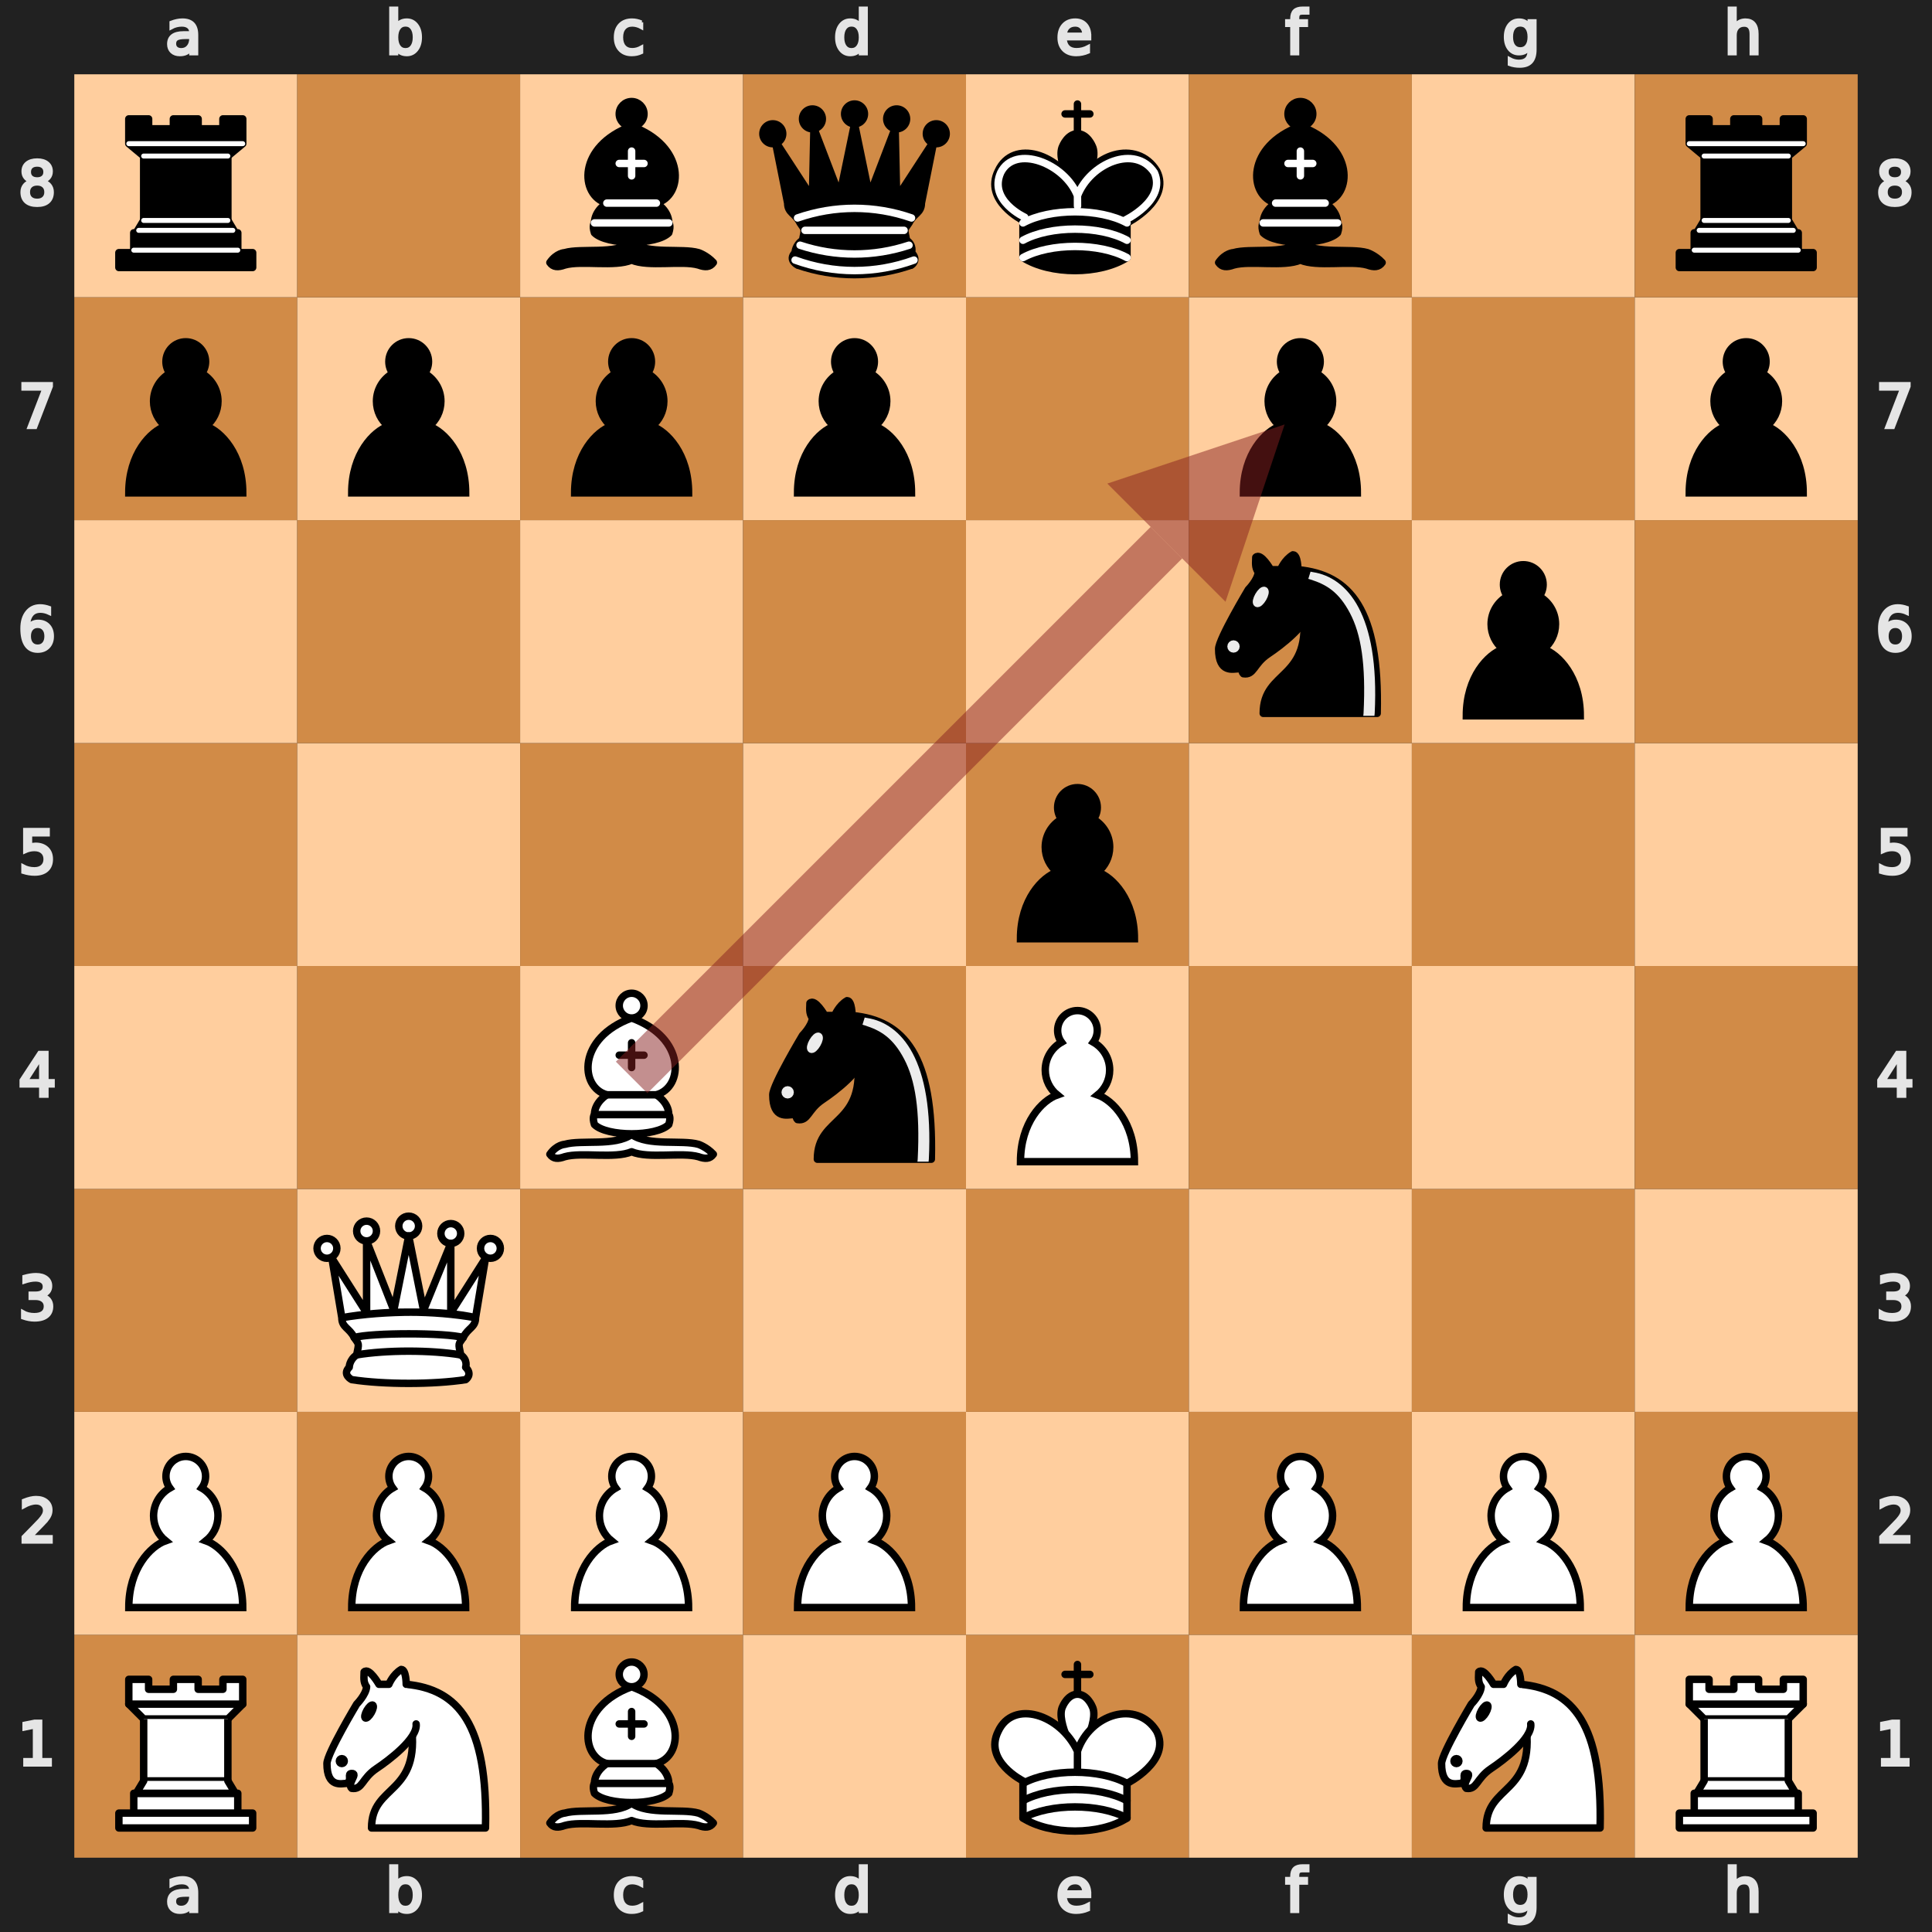
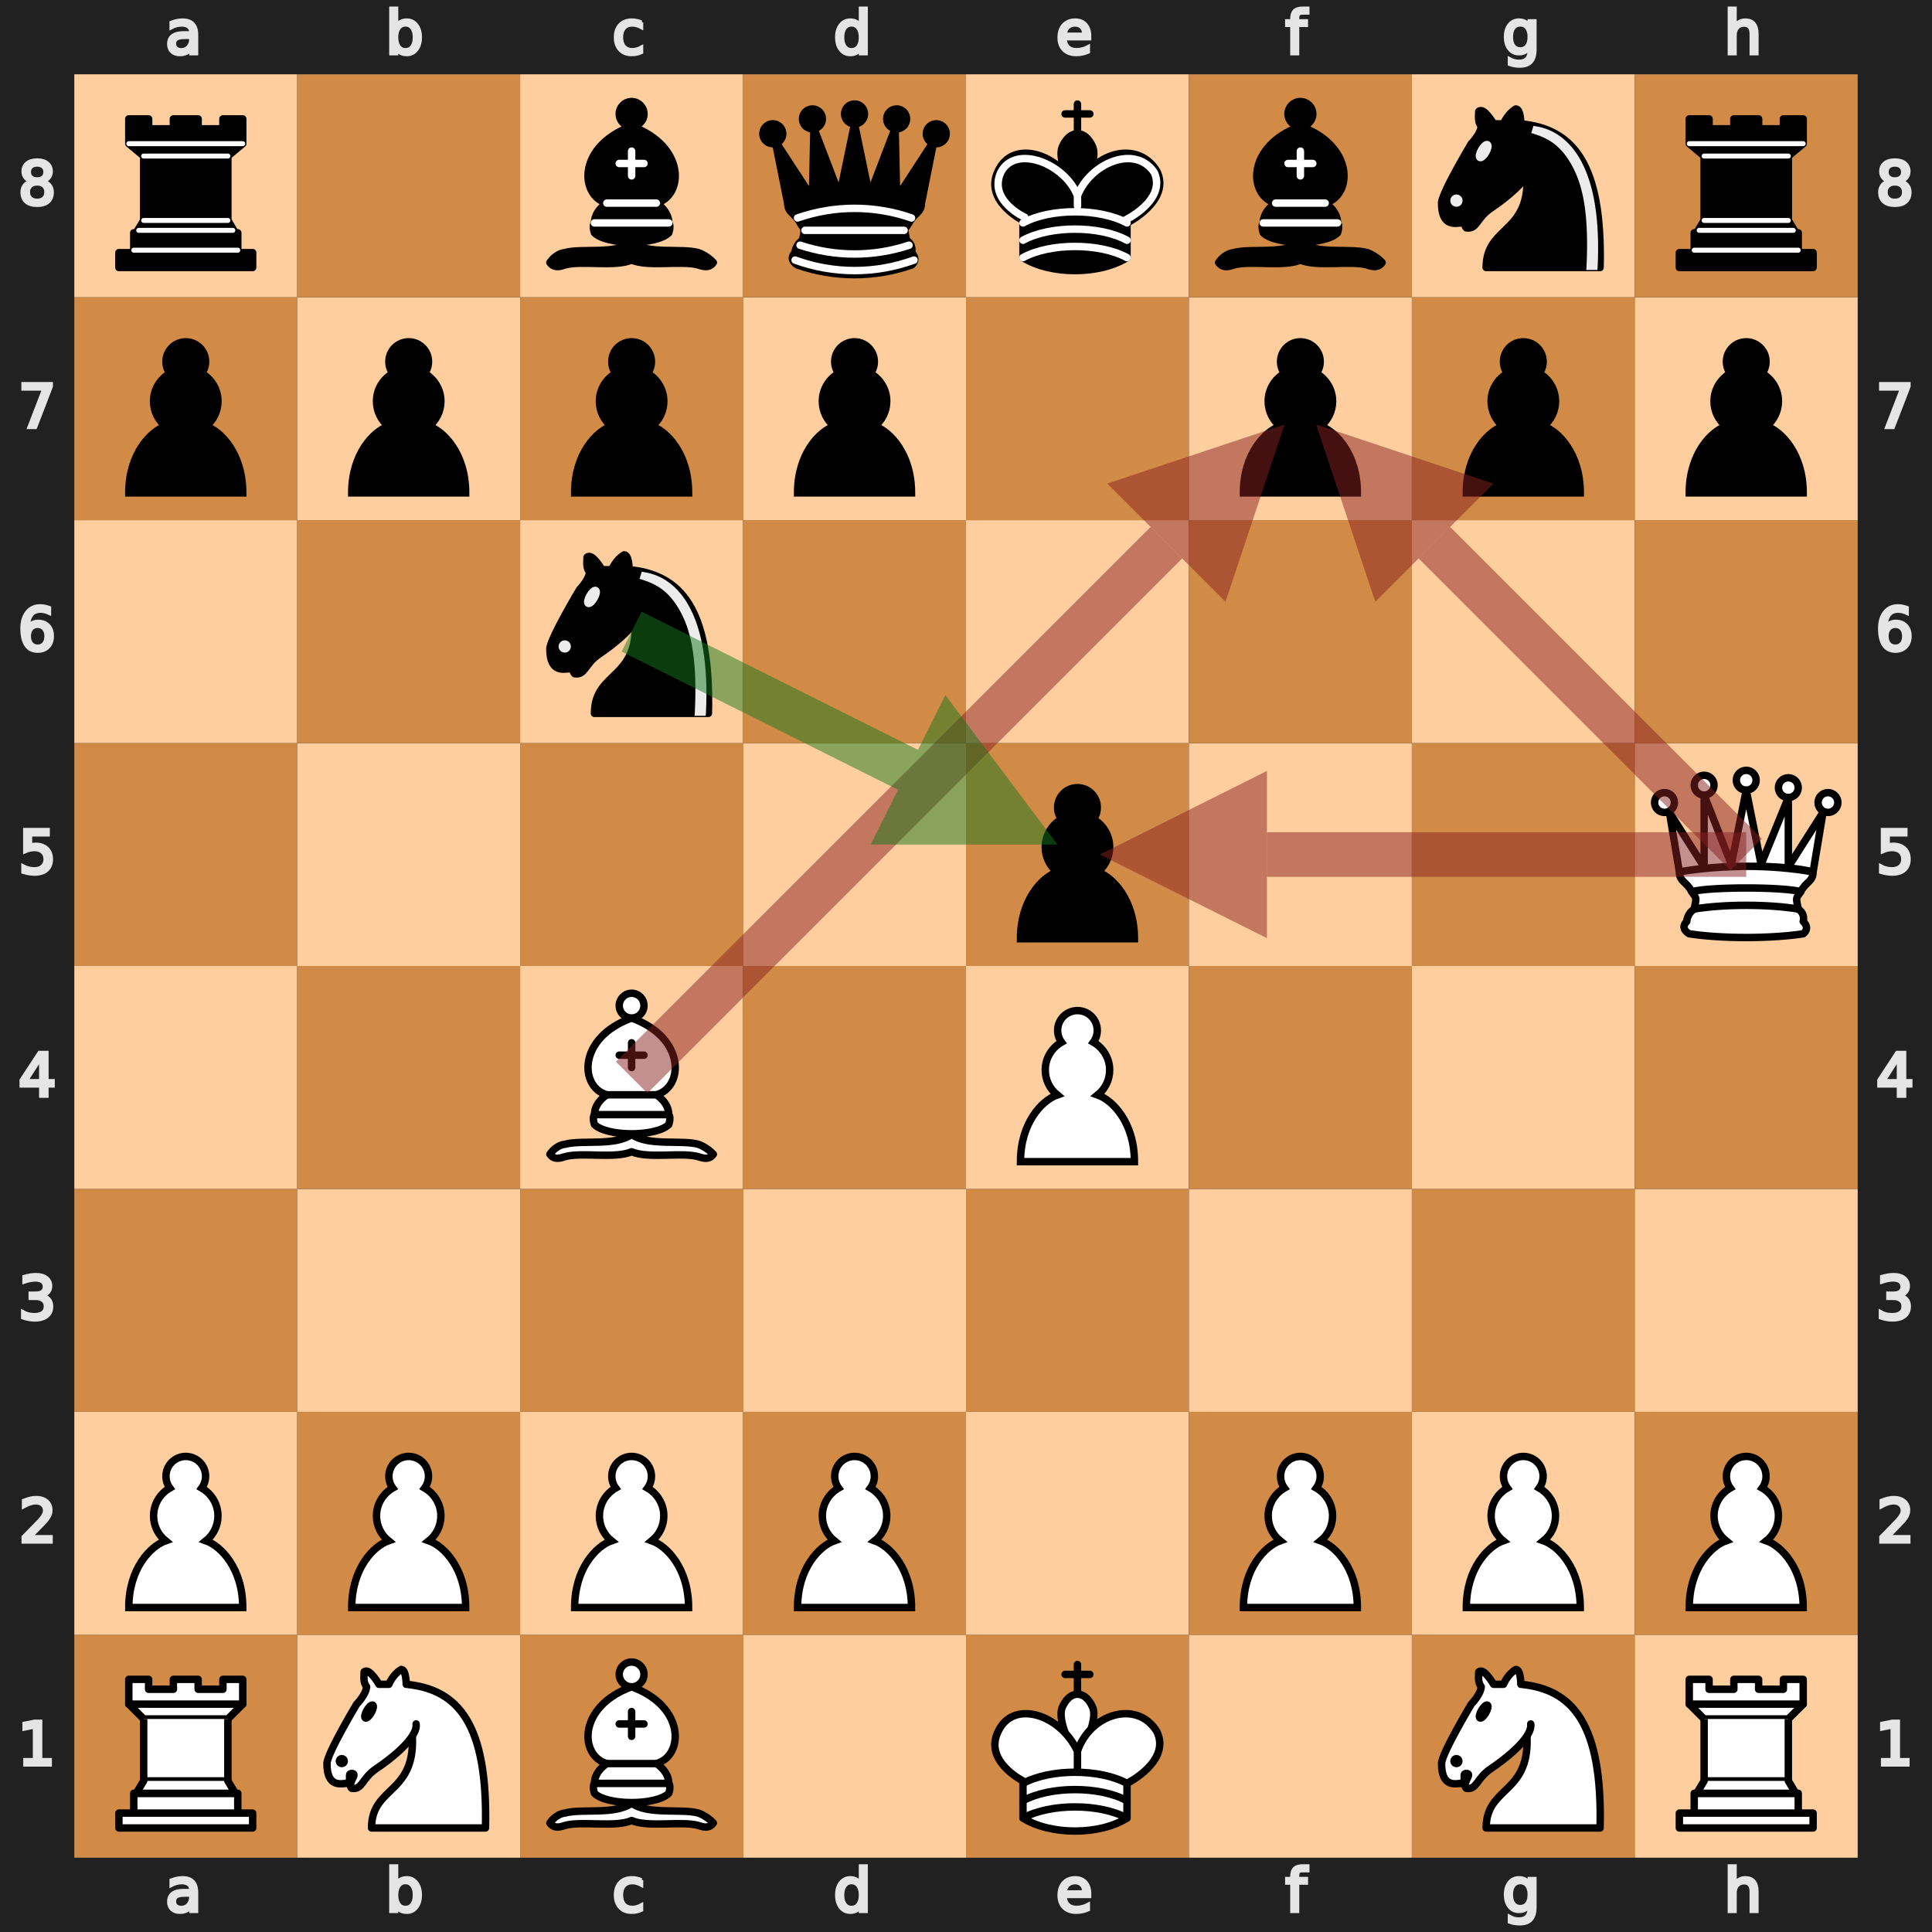
<svg xmlns="http://www.w3.org/2000/svg" xmlns:xlink="http://www.w3.org/1999/xlink" version="1.2" baseProfile="tiny" viewBox="0 0 390 390">
  <defs>
    <g id="white-pawn" class="white pawn">
      <path d="M22.5 9c-2.21 0-4 1.79-4 4 0 .89.29 1.71.78 2.38C17.33 16.5 16 18.59 16 21c0 2.03.94 3.84 2.41 5.03-3 1.06-7.41 5.55-7.41 13.47h23c0-7.92-4.41-12.41-7.41-13.47 1.47-1.19 2.41-3 2.41-5.03 0-2.41-1.33-4.5-3.28-5.62.49-.67.78-1.49.78-2.38 0-2.21-1.79-4-4-4z" fill="#fff" stroke="#000" stroke-width="1.5" stroke-linecap="round" />
    </g>
    <g id="white-knight" class="white knight" fill="none" fill-rule="evenodd" stroke="#000" stroke-width="1.5" stroke-linecap="round" stroke-linejoin="round">
      <path d="M 22,10 C 32.5,11 38.5,18 38,39 L 15,39 C 15,30 25,32.5 23,18" style="fill:#ffffff; stroke:#000000;" />
      <path d="M 24,18 C 24.38,20.91 18.45,25.37 16,27 C 13,29 13.18,31.34 11,31 C 9.958,30.06 12.41,27.96 11,28 C 10,28 11.19,29.23 10,30 C 9,30 5.997,31 6,26 C 6,24 12,14 12,14 C 12,14 13.89,12.1 14,10.5 C 13.27,9.506 13.5,8.5 13.5,7.5 C 14.5,6.5 16.5,10 16.5,10 L 18.5,10 C 18.5,10 19.28,8.008 21,7 C 22,7 22,10 22,10" style="fill:#ffffff; stroke:#000000;" />
      <path d="M 9.5 25.5 A 0.5 0.5 0 1 1 8.5,25.5 A 0.5 0.5 0 1 1 9.5 25.5 z" style="fill:#000000; stroke:#000000;" />
      <path d="M 15 15.5 A 0.5 1.5 0 1 1 14,15.5 A 0.5 1.5 0 1 1 15 15.5 z" transform="matrix(0.866,0.5,-0.5,0.866,9.693,-5.173)" style="fill:#000000; stroke:#000000;" />
    </g>
    <g id="white-bishop" class="white bishop" fill="none" fill-rule="evenodd" stroke="#000" stroke-width="1.5" stroke-linecap="round" stroke-linejoin="round">
      <g fill="#fff" stroke-linecap="butt">
        <path d="M9 36c3.39-.97 10.11.43 13.5-2 3.39 2.43 10.11 1.03 13.5 2 0 0 1.65.54 3 2-.68.97-1.65.99-3 .5-3.39-.97-10.11.46-13.5-1-3.39 1.46-10.11.03-13.5 1-1.354.49-2.323.47-3-.5 1.354-1.94 3-2 3-2zM15 32c2.5 2.5 12.5 2.5 15 0 .5-1.5 0-2 0-2 0-2.5-2.5-4-2.5-4 5.5-1.5 6-11.5-5-15.5-11 4-10.5 14-5 15.5 0 0-2.5 1.5-2.5 4 0 0-.5.5 0 2zM25 8a2.5 2.5 0 1 1-5 0 2.5 2.5 0 1 1 5 0z" />
      </g>
      <path d="M17.5 26h10M15 30h15m-7.5-14.5v5M20 18h5" stroke-linejoin="miter" />
    </g>
    <g id="white-rook" class="white rook" fill="#fff" fill-rule="evenodd" stroke="#000" stroke-width="1.5" stroke-linecap="round" stroke-linejoin="round">
      <path d="M9 39h27v-3H9v3zM12 36v-4h21v4H12zM11 14V9h4v2h5V9h5v2h5V9h4v5" stroke-linecap="butt" />
      <path d="M34 14l-3 3H14l-3-3" />
      <path d="M31 17v12.5H14V17" stroke-linecap="butt" stroke-linejoin="miter" />
      <path d="M31 29.5l1.5 2.5h-20l1.5-2.5" />
      <path d="M11 14h23" fill="none" stroke-linejoin="miter" />
    </g>
    <g id="white-queen" class="white queen" fill="#fff" fill-rule="evenodd" stroke="#000" stroke-width="1.5" stroke-linecap="round" stroke-linejoin="round">
      <path d="M8 12a2 2 0 1 1-4 0 2 2 0 1 1 4 0zM24.5 7.5a2 2 0 1 1-4 0 2 2 0 1 1 4 0zM41 12a2 2 0 1 1-4 0 2 2 0 1 1 4 0zM16 8.5a2 2 0 1 1-4 0 2 2 0 1 1 4 0zM33 9a2 2 0 1 1-4 0 2 2 0 1 1 4 0z" />
      <path d="M9 26c8.5-1.5 21-1.5 27 0l2-12-7 11V11l-5.5 13.5-3-15-3 15-5.5-14V25L7 14l2 12zM9 26c0 2 1.5 2 2.5 4 1 1.5 1 1 .5 3.5-1.5 1-1.5 2.5-1.5 2.5-1.5 1.5.5 2.5.5 2.5 6.5 1 16.5 1 23 0 0 0 1.5-1 0-2.5 0 0 .5-1.5-1-2.5-.5-2.5-.5-2 .5-3.5 1-2 2.5-2 2.5-4-8.5-1.5-18.5-1.5-27 0z" stroke-linecap="butt" />
      <path d="M11.5 30c3.5-1 18.5-1 22 0M12 33.5c6-1 15-1 21 0" fill="none" />
    </g>
    <g id="white-king" class="white king" fill="none" fill-rule="evenodd" stroke="#000" stroke-width="1.5" stroke-linecap="round" stroke-linejoin="round">
      <path d="M22.5 11.63V6M20 8h5" stroke-linejoin="miter" />
      <path d="M22.5 25s4.5-7.5 3-10.5c0 0-1-2.5-3-2.5s-3 2.5-3 2.5c-1.5 3 3 10.5 3 10.5" fill="#fff" stroke-linecap="butt" stroke-linejoin="miter" />
      <path d="M11.5 37c5.5 3.5 15.5 3.5 21 0v-7s9-4.5 6-10.5c-4-6.5-13.5-3.5-16 4V27v-3.5c-3.5-7.5-13-10.5-16-4-3 6 5 10 5 10V37z" fill="#fff" />
      <path d="M11.5 30c5.5-3 15.5-3 21 0m-21 3.5c5.5-3 15.5-3 21 0m-21 3.5c5.5-3 15.5-3 21 0" />
    </g>
    <g id="black-pawn" class="black pawn">
      <path d="M22.5 9c-2.21 0-4 1.79-4 4 0 .89.29 1.71.78 2.38C17.33 16.5 16 18.59 16 21c0 2.03.94 3.84 2.41 5.03-3 1.06-7.41 5.55-7.41 13.47h23c0-7.92-4.41-12.41-7.41-13.47 1.47-1.19 2.41-3 2.41-5.03 0-2.41-1.33-4.5-3.28-5.62.49-.67.78-1.49.78-2.38 0-2.21-1.79-4-4-4z" stroke="#000" stroke-width="1.5" stroke-linecap="round" />
    </g>
    <g id="black-knight" class="black knight" fill="none" fill-rule="evenodd" stroke="#000" stroke-width="1.5" stroke-linecap="round" stroke-linejoin="round">
      <path d="M 22,10 C 32.5,11 38.5,18 38,39 L 15,39 C 15,30 25,32.5 23,18" style="fill:#000000; stroke:#000000;" />
      <path d="M 24,18 C 24.38,20.91 18.45,25.37 16,27 C 13,29 13.18,31.34 11,31 C 9.958,30.06 12.41,27.96 11,28 C 10,28 11.19,29.23 10,30 C 9,30 5.997,31 6,26 C 6,24 12,14 12,14 C 12,14 13.89,12.1 14,10.5 C 13.27,9.506 13.5,8.5 13.5,7.5 C 14.5,6.5 16.5,10 16.5,10 L 18.5,10 C 18.5,10 19.28,8.008 21,7 C 22,7 22,10 22,10" style="fill:#000000; stroke:#000000;" />
      <path d="M 9.5 25.5 A 0.5 0.5 0 1 1 8.5,25.5 A 0.5 0.5 0 1 1 9.5 25.5 z" style="fill:#ececec; stroke:#ececec;" />
      <path d="M 15 15.5 A 0.5 1.5 0 1 1 14,15.5 A 0.5 1.5 0 1 1 15 15.5 z" transform="matrix(0.866,0.5,-0.5,0.866,9.693,-5.173)" style="fill:#ececec; stroke:#ececec;" />
      <path d="M 24.55,10.4 L 24.1,11.85 L 24.6,12 C 27.75,13 30.25,14.49 32.5,18.75 C 34.75,23.01 35.75,29.06 35.25,39 L 35.2,39.5 L 37.45,39.5 L 37.5,39 C 38,28.94 36.62,22.15 34.25,17.66 C 31.88,13.17 28.46,11.02 25.06,10.5 L 24.55,10.4 z " style="fill:#ececec; stroke:none;" />
    </g>
    <g id="black-bishop" class="black bishop" fill="none" fill-rule="evenodd" stroke="#000" stroke-width="1.5" stroke-linecap="round" stroke-linejoin="round">
      <path d="M9 36c3.39-.97 10.11.43 13.5-2 3.39 2.43 10.11 1.03 13.5 2 0 0 1.65.54 3 2-.68.97-1.65.99-3 .5-3.39-.97-10.11.46-13.5-1-3.39 1.46-10.11.03-13.5 1-1.354.49-2.323.47-3-.5 1.354-1.94 3-2 3-2zm6-4c2.5 2.5 12.5 2.5 15 0 .5-1.5 0-2 0-2 0-2.5-2.5-4-2.5-4 5.5-1.5 6-11.5-5-15.5-11 4-10.5 14-5 15.5 0 0-2.5 1.5-2.5 4 0 0-.5.5 0 2zM25 8a2.5 2.5 0 1 1-5 0 2.5 2.5 0 1 1 5 0z" fill="#000" stroke-linecap="butt" />
      <path d="M17.5 26h10M15 30h15m-7.5-14.5v5M20 18h5" stroke="#fff" stroke-linejoin="miter" />
    </g>
    <g id="black-rook" class="black rook" fill="#000" fill-rule="evenodd" stroke="#000" stroke-width="1.5" stroke-linecap="round" stroke-linejoin="round">
      <path d="M9 39h27v-3H9v3zM12.5 32l1.5-2.5h17l1.5 2.5h-20zM12 36v-4h21v4H12z" stroke-linecap="butt" />
      <path d="M14 29.5v-13h17v13H14z" stroke-linecap="butt" stroke-linejoin="miter" />
      <path d="M14 16.5L11 14h23l-3 2.5H14zM11 14V9h4v2h5V9h5v2h5V9h4v5H11z" stroke-linecap="butt" />
      <path d="M12 35.5h21M13 31.5h19M14 29.5h17M14 16.5h17M11 14h23" fill="none" stroke="#fff" stroke-width="1" stroke-linejoin="miter" />
    </g>
    <g id="black-queen" class="black queen" fill="#000" fill-rule="evenodd" stroke="#000" stroke-width="1.5" stroke-linecap="round" stroke-linejoin="round">
      <g fill="#000" stroke="none">
        <circle cx="6" cy="12" r="2.75" />
        <circle cx="14" cy="9" r="2.75" />
        <circle cx="22.5" cy="8" r="2.75" />
        <circle cx="31" cy="9" r="2.75" />
        <circle cx="39" cy="12" r="2.75" />
      </g>
      <path d="M9 26c8.5-1.5 21-1.5 27 0l2.5-12.5L31 25l-.3-14.1-5.2 13.6-3-14.5-3 14.5-5.2-13.6L14 25 6.5 13.5 9 26zM9 26c0 2 1.5 2 2.5 4 1 1.5 1 1 .5 3.5-1.5 1-1.5 2.5-1.5 2.5-1.5 1.5.5 2.5.5 2.5 6.5 1 16.5 1 23 0 0 0 1.5-1 0-2.5 0 0 .5-1.5-1-2.5-.5-2.5-.5-2 .5-3.5 1-2 2.5-2 2.5-4-8.5-1.5-18.5-1.5-27 0z" stroke-linecap="butt" />
      <path d="M11 38.5a35 35 1 0 0 23 0" fill="none" stroke-linecap="butt" />
      <path d="M11 29a35 35 1 0 1 23 0M12.5 31.5h20M11.5 34.5a35 35 1 0 0 22 0M10.5 37.5a35 35 1 0 0 24 0" fill="none" stroke="#fff" />
    </g>
    <g id="black-king" class="black king" fill="none" fill-rule="evenodd" stroke="#000" stroke-width="1.5" stroke-linecap="round" stroke-linejoin="round">
      <path d="M22.5 11.63V6" stroke-linejoin="miter" />
      <path d="M22.5 25s4.5-7.5 3-10.5c0 0-1-2.5-3-2.5s-3 2.5-3 2.5c-1.5 3 3 10.5 3 10.5" fill="#000" stroke-linecap="butt" stroke-linejoin="miter" />
      <path d="M11.5 37c5.5 3.5 15.5 3.5 21 0v-7s9-4.5 6-10.5c-4-6.5-13.5-3.5-16 4V27v-3.5c-3.5-7.5-13-10.5-16-4-3 6 5 10 5 10V37z" fill="#000" />
      <path d="M20 8h5" stroke-linejoin="miter" />
      <path d="M32 29.5s8.5-4 6.03-9.65C34.15 14 25 18 22.5 24.5l.01 2.1-.01-2.1C20 18 9.906 14 6.997 19.85c-2.497 5.65 4.853 9 4.853 9M11.5 30c5.5-3 15.5-3 21 0m-21 3.5c5.5-3 15.5-3 21 0m-21 3.5c5.5-3 15.5-3 21 0" stroke="#fff" />
    </g>
  </defs>
  <rect x="0" y="0" width="390" height="390" fill="#212121" />
  <g transform="translate(20, 0) scale(0.75, 0.75)" fill="#e5e5e5" stroke="#e5e5e5">
    <path d="M23.328 10.016q-1.742 0-2.414.398-.672.398-.672 1.36 0 .765.5 1.218.508.445 1.375.445 1.196 0 1.914-.843.727-.852.727-2.258v-.32zm2.867-.594v4.992h-1.437v-1.328q-.492.797-1.227 1.18-.734.375-1.797.375-1.343 0-2.14-.75-.79-.758-.79-2.024 0-1.476.985-2.226.992-.75 2.953-.75h2.016V8.75q0-.992-.656-1.531-.649-.547-1.829-.547-.75 0-1.46.18-.711.18-1.368.539V6.062q.79-.304 1.532-.453.742-.156 1.445-.156 1.898 0 2.836.984.937.985.937 2.985z" />
  </g>
  <g transform="translate(20, 375) scale(0.75, 0.75)" fill="#e5e5e5" stroke="#e5e5e5">
    <path d="M23.328 10.016q-1.742 0-2.414.398-.672.398-.672 1.36 0 .765.5 1.218.508.445 1.375.445 1.196 0 1.914-.843.727-.852.727-2.258v-.32zm2.867-.594v4.992h-1.437v-1.328q-.492.797-1.227 1.18-.734.375-1.797.375-1.343 0-2.14-.75-.79-.758-.79-2.024 0-1.476.985-2.226.992-.75 2.953-.75h2.016V8.75q0-.992-.656-1.531-.649-.547-1.829-.547-.75 0-1.46.18-.711.18-1.368.539V6.062q.79-.304 1.532-.453.742-.156 1.445-.156 1.898 0 2.836.984.937.985.937 2.985z" />
  </g>
  <g transform="translate(65, 0) scale(0.75, 0.75)" fill="#e5e5e5" stroke="#e5e5e5">
    <path d="M24.922 10.047q0-1.586-.656-2.485-.649-.906-1.79-.906-1.14 0-1.796.906-.649.899-.649 2.485 0 1.586.649 2.492.656.898 1.797.898 1.14 0 1.789-.898.656-.906.656-2.492zm-4.89-3.055q.452-.781 1.14-1.156.695-.383 1.656-.383 1.594 0 2.586 1.266 1 1.265 1 3.328 0 2.062-1 3.328-.992 1.266-2.586 1.266-.96 0-1.656-.375-.688-.383-1.14-1.164v1.312h-1.446V2.258h1.445z" />
  </g>
  <g transform="translate(65, 375) scale(0.75, 0.75)" fill="#e5e5e5" stroke="#e5e5e5">
    <path d="M24.922 10.047q0-1.586-.656-2.485-.649-.906-1.79-.906-1.14 0-1.796.906-.649.899-.649 2.485 0 1.586.649 2.492.656.898 1.797.898 1.14 0 1.789-.898.656-.906.656-2.492zm-4.89-3.055q.452-.781 1.14-1.156.695-.383 1.656-.383 1.594 0 2.586 1.266 1 1.265 1 3.328 0 2.062-1 3.328-.992 1.266-2.586 1.266-.96 0-1.656-.375-.688-.383-1.14-1.164v1.312h-1.446V2.258h1.445z" />
  </g>
  <g transform="translate(110, 0) scale(0.75, 0.75)" fill="#e5e5e5" stroke="#e5e5e5">
    <path d="M25.96 6v1.344q-.608-.336-1.226-.5-.609-.172-1.234-.172-1.398 0-2.172.89-.773.883-.773 2.485 0 1.601.773 2.492.774.883 2.172.883.625 0 1.234-.164.618-.172 1.227-.508v1.328q-.602.281-1.25.422-.64.14-1.367.14-1.977 0-3.14-1.242-1.165-1.242-1.165-3.351 0-2.14 1.172-3.367 1.18-1.227 3.227-1.227.664 0 1.296.14.633.134 1.227.407z" />
  </g>
  <g transform="translate(110, 375) scale(0.75, 0.75)" fill="#e5e5e5" stroke="#e5e5e5">
    <path d="M25.96 6v1.344q-.608-.336-1.226-.5-.609-.172-1.234-.172-1.398 0-2.172.89-.773.883-.773 2.485 0 1.601.773 2.492.774.883 2.172.883.625 0 1.234-.164.618-.172 1.227-.508v1.328q-.602.281-1.25.422-.64.14-1.367.14-1.977 0-3.14-1.242-1.165-1.242-1.165-3.351 0-2.14 1.172-3.367 1.18-1.227 3.227-1.227.664 0 1.296.14.633.134 1.227.407z" />
  </g>
  <g transform="translate(155, 0) scale(0.75, 0.75)" fill="#e5e5e5" stroke="#e5e5e5">
    <path d="M24.973 6.992V2.258h1.437v12.156h-1.437v-1.312q-.453.78-1.149 1.164-.687.375-1.656.375-1.586 0-2.586-1.266-.992-1.266-.992-3.328 0-2.063.992-3.328 1-1.266 2.586-1.266.969 0 1.656.383.696.375 1.149 1.156zm-4.899 3.055q0 1.586.649 2.492.656.898 1.797.898 1.14 0 1.796-.898.657-.906.657-2.492 0-1.586-.657-2.485-.656-.906-1.796-.906-1.141 0-1.797.906-.649.899-.649 2.485z" />
  </g>
  <g transform="translate(155, 375) scale(0.75, 0.75)" fill="#e5e5e5" stroke="#e5e5e5">
    <path d="M24.973 6.992V2.258h1.437v12.156h-1.437v-1.312q-.453.78-1.149 1.164-.687.375-1.656.375-1.586 0-2.586-1.266-.992-1.266-.992-3.328 0-2.063.992-3.328 1-1.266 2.586-1.266.969 0 1.656.383.696.375 1.149 1.156zm-4.899 3.055q0 1.586.649 2.492.656.898 1.797.898 1.14 0 1.796-.898.657-.906.657-2.492 0-1.586-.657-2.485-.656-.906-1.796-.906-1.141 0-1.797.906-.649.899-.649 2.485z" />
  </g>
  <g transform="translate(200, 0) scale(0.75, 0.75)" fill="#e5e5e5" stroke="#e5e5e5">
    <path d="M26.555 9.68v.703h-6.61q.094 1.484.89 2.265.806.774 2.235.774.828 0 1.602-.203.781-.203 1.547-.61v1.36q-.774.328-1.586.5-.813.172-1.649.172-2.093 0-3.32-1.22-1.219-1.218-1.219-3.296 0-2.148 1.157-3.406 1.164-1.266 3.132-1.266 1.766 0 2.79 1.14 1.03 1.134 1.03 3.087zm-1.438-.422q-.015-1.18-.664-1.883-.64-.703-1.703-.703-1.203 0-1.93.68-.718.68-.828 1.914z" />
  </g>
  <g transform="translate(200, 375) scale(0.75, 0.75)" fill="#e5e5e5" stroke="#e5e5e5">
    <path d="M26.555 9.68v.703h-6.61q.094 1.484.89 2.265.806.774 2.235.774.828 0 1.602-.203.781-.203 1.547-.61v1.36q-.774.328-1.586.5-.813.172-1.649.172-2.093 0-3.32-1.22-1.219-1.218-1.219-3.296 0-2.148 1.157-3.406 1.164-1.266 3.132-1.266 1.766 0 2.79 1.14 1.03 1.134 1.03 3.087zm-1.438-.422q-.015-1.18-.664-1.883-.64-.703-1.703-.703-1.203 0-1.93.68-.718.68-.828 1.914z" />
  </g>
  <g transform="translate(245, 0) scale(0.75, 0.75)" fill="#e5e5e5" stroke="#e5e5e5">
    <path d="M25.285 2.258v1.195H23.91q-.773 0-1.078.313-.297.312-.297 1.125v.773h2.367v1.117h-2.367v7.633H21.09V6.781h-1.375V5.664h1.375v-.61q0-1.46.68-2.124.68-.672 2.156-.672z" />
  </g>
  <g transform="translate(245, 375) scale(0.75, 0.75)" fill="#e5e5e5" stroke="#e5e5e5">
    <path d="M25.285 2.258v1.195H23.91q-.773 0-1.078.313-.297.312-.297 1.125v.773h2.367v1.117h-2.367v7.633H21.09V6.781h-1.375V5.664h1.375v-.61q0-1.46.68-2.124.68-.672 2.156-.672z" />
  </g>
  <g transform="translate(290, 0) scale(0.75, 0.75)" fill="#e5e5e5" stroke="#e5e5e5">
    <path d="M24.973 9.937q0-1.562-.649-2.421-.64-.86-1.804-.86-1.157 0-1.805.86-.64.859-.64 2.421 0 1.555.64 2.415.648.859 1.805.859 1.164 0 1.804-.86.649-.859.649-2.414zm1.437 3.391q0 2.234-.992 3.32-.992 1.094-3.04 1.094-.757 0-1.429-.117-.672-.11-1.304-.344v-1.398q.632.344 1.25.508.617.164 1.257.164 1.414 0 2.118-.743.703-.734.703-2.226v-.711q-.446.773-1.141 1.156-.695.383-1.664.383-1.61 0-2.594-1.227-.984-1.226-.984-3.25 0-2.03.984-3.257.985-1.227 2.594-1.227.969 0 1.664.383t1.14 1.156V5.664h1.438z" />
  </g>
  <g transform="translate(290, 375) scale(0.75, 0.75)" fill="#e5e5e5" stroke="#e5e5e5">
    <path d="M24.973 9.937q0-1.562-.649-2.421-.64-.86-1.804-.86-1.157 0-1.805.86-.64.859-.64 2.421 0 1.555.64 2.415.648.859 1.805.859 1.164 0 1.804-.86.649-.859.649-2.414zm1.437 3.391q0 2.234-.992 3.32-.992 1.094-3.04 1.094-.757 0-1.429-.117-.672-.11-1.304-.344v-1.398q.632.344 1.25.508.617.164 1.257.164 1.414 0 2.118-.743.703-.734.703-2.226v-.711q-.446.773-1.141 1.156-.695.383-1.664.383-1.61 0-2.594-1.227-.984-1.226-.984-3.25 0-2.03.984-3.257.985-1.227 2.594-1.227.969 0 1.664.383t1.14 1.156V5.664h1.438z" />
  </g>
  <g transform="translate(335, 0) scale(0.75, 0.75)" fill="#e5e5e5" stroke="#e5e5e5">
    <path d="M26.164 9.133v5.281h-1.437V9.18q0-1.243-.485-1.86-.484-.617-1.453-.617-1.164 0-1.836.742-.672.742-.672 2.024v4.945h-1.445V2.258h1.445v4.765q.516-.789 1.211-1.18.703-.39 1.617-.39 1.508 0 2.282.938.773.93.773 2.742z" />
  </g>
  <g transform="translate(335, 375) scale(0.75, 0.75)" fill="#e5e5e5" stroke="#e5e5e5">
    <path d="M26.164 9.133v5.281h-1.437V9.18q0-1.243-.485-1.86-.484-.617-1.453-.617-1.164 0-1.836.742-.672.742-.672 2.024v4.945h-1.445V2.258h1.445v4.765q.516-.789 1.211-1.18.703-.39 1.617-.39 1.508 0 2.282.938.773.93.773 2.742z" />
  </g>
  <g transform="translate(0, 335) scale(0.75, 0.75)" fill="#e5e5e5" stroke="#e5e5e5">
    <path d="M6.754 26.996h2.578v-8.898l-2.805.562v-1.437l2.79-.563h1.578v10.336h2.578v1.328h-6.72z" />
  </g>
  <g transform="translate(375, 335) scale(0.75, 0.75)" fill="#e5e5e5" stroke="#e5e5e5">
    <path d="M6.754 26.996h2.578v-8.898l-2.805.562v-1.437l2.79-.563h1.578v10.336h2.578v1.328h-6.72z" />
  </g>
  <g transform="translate(0, 290) scale(0.75, 0.75)" fill="#e5e5e5" stroke="#e5e5e5">
    <path d="M8.195 26.996h5.508v1.328H6.297v-1.328q.898-.93 2.445-2.492 1.555-1.57 1.953-2.024.758-.851 1.055-1.437.305-.594.305-1.164 0-.93-.657-1.516-.648-.586-1.695-.586-.742 0-1.57.258-.82.258-1.758.781v-1.593q.953-.383 1.781-.578.828-.196 1.516-.196 1.812 0 2.89.906 1.079.907 1.079 2.422 0 .72-.274 1.368-.265.64-.976 1.515-.196.227-1.243 1.313-1.046 1.078-2.953 3.023z" />
  </g>
  <g transform="translate(375, 290) scale(0.75, 0.75)" fill="#e5e5e5" stroke="#e5e5e5">
    <path d="M8.195 26.996h5.508v1.328H6.297v-1.328q.898-.93 2.445-2.492 1.555-1.57 1.953-2.024.758-.851 1.055-1.437.305-.594.305-1.164 0-.93-.657-1.516-.648-.586-1.695-.586-.742 0-1.57.258-.82.258-1.758.781v-1.593q.953-.383 1.781-.578.828-.196 1.516-.196 1.812 0 2.89.906 1.079.907 1.079 2.422 0 .72-.274 1.368-.265.64-.976 1.515-.196.227-1.243 1.313-1.046 1.078-2.953 3.023z" />
  </g>
  <g transform="translate(0, 245) scale(0.75, 0.75)" fill="#e5e5e5" stroke="#e5e5e5">
    <path d="M11.434 22.035q1.132.242 1.765 1.008.64.766.64 1.89 0 1.727-1.187 2.672-1.187.946-3.375.946-.734 0-1.515-.149-.774-.14-1.602-.43V26.45q.656.383 1.438.578.78.196 1.632.196 1.485 0 2.258-.586.782-.586.782-1.703 0-1.032-.727-1.61-.719-.586-2.008-.586h-1.36v-1.297h1.423q1.164 0 1.78-.46.618-.47.618-1.344 0-.899-.64-1.375-.633-.485-1.82-.485-.65 0-1.391.141-.743.14-1.633.437V16.95q.898-.25 1.68-.375.788-.125 1.484-.125 1.797 0 2.844.82 1.046.813 1.046 2.204 0 .968-.554 1.64-.555.664-1.578.922z" />
  </g>
  <g transform="translate(375, 245) scale(0.75, 0.75)" fill="#e5e5e5" stroke="#e5e5e5">
    <path d="M11.434 22.035q1.132.242 1.765 1.008.64.766.64 1.89 0 1.727-1.187 2.672-1.187.946-3.375.946-.734 0-1.515-.149-.774-.14-1.602-.43V26.45q.656.383 1.438.578.78.196 1.632.196 1.485 0 2.258-.586.782-.586.782-1.703 0-1.032-.727-1.61-.719-.586-2.008-.586h-1.36v-1.297h1.423q1.164 0 1.78-.46.618-.47.618-1.344 0-.899-.64-1.375-.633-.485-1.82-.485-.65 0-1.391.141-.743.14-1.633.437V16.95q.898-.25 1.68-.375.788-.125 1.484-.125 1.797 0 2.844.82 1.046.813 1.046 2.204 0 .968-.554 1.64-.555.664-1.578.922z" />
  </g>
  <g transform="translate(0, 200) scale(0.75, 0.75)" fill="#e5e5e5" stroke="#e5e5e5">
    <path d="M11.016 18.035L7.03 24.262h3.985zm-.414-1.375h1.984v7.602h1.664v1.312h-1.664v2.75h-1.57v-2.75H5.75v-1.523z" />
  </g>
  <g transform="translate(375, 200) scale(0.75, 0.75)" fill="#e5e5e5" stroke="#e5e5e5">
    <path d="M11.016 18.035L7.03 24.262h3.985zm-.414-1.375h1.984v7.602h1.664v1.312h-1.664v2.75h-1.57v-2.75H5.75v-1.523z" />
  </g>
  <g transform="translate(0, 155) scale(0.75, 0.75)" fill="#e5e5e5" stroke="#e5e5e5">
    <path d="M6.719 16.66h6.195v1.328h-4.75v2.86q.344-.118.688-.172.343-.063.687-.063 1.953 0 3.094 1.07 1.14 1.07 1.14 2.899 0 1.883-1.171 2.93-1.172 1.039-3.305 1.039-.735 0-1.5-.125-.758-.125-1.57-.375v-1.586q.703.383 1.453.57.75.188 1.586.188 1.351 0 2.14-.711.79-.711.79-1.93 0-1.219-.79-1.93-.789-.71-2.14-.71-.633 0-1.266.14-.625.14-1.281.438z" />
  </g>
  <g transform="translate(375, 155) scale(0.75, 0.75)" fill="#e5e5e5" stroke="#e5e5e5">
    <path d="M6.719 16.66h6.195v1.328h-4.75v2.86q.344-.118.688-.172.343-.063.687-.063 1.953 0 3.094 1.07 1.14 1.07 1.14 2.899 0 1.883-1.171 2.93-1.172 1.039-3.305 1.039-.735 0-1.5-.125-.758-.125-1.57-.375v-1.586q.703.383 1.453.57.75.188 1.586.188 1.351 0 2.14-.711.79-.711.79-1.93 0-1.219-.79-1.93-.789-.71-2.14-.71-.633 0-1.266.14-.625.14-1.281.438z" />
  </g>
  <g transform="translate(0, 110) scale(0.75, 0.75)" fill="#e5e5e5" stroke="#e5e5e5">
    <path d="M10.137 21.863q-1.063 0-1.688.727-.617.726-.617 1.992 0 1.258.617 1.992.625.727 1.688.727 1.062 0 1.68-.727.624-.734.624-1.992 0-1.266-.625-1.992-.617-.727-1.68-.727zm3.133-4.945v1.437q-.594-.28-1.204-.43-.601-.148-1.195-.148-1.562 0-2.39 1.055-.82 1.055-.938 3.188.46-.68 1.156-1.04.696-.367 1.531-.367 1.758 0 2.774 1.07 1.023 1.063 1.023 2.899 0 1.797-1.062 2.883-1.063 1.086-2.828 1.086-2.024 0-3.094-1.547-1.07-1.555-1.07-4.5 0-2.766 1.312-4.406 1.313-1.649 3.524-1.649.593 0 1.195.117.61.118 1.266.352z" />
  </g>
  <g transform="translate(375, 110) scale(0.75, 0.75)" fill="#e5e5e5" stroke="#e5e5e5">
    <path d="M10.137 21.863q-1.063 0-1.688.727-.617.726-.617 1.992 0 1.258.617 1.992.625.727 1.688.727 1.062 0 1.68-.727.624-.734.624-1.992 0-1.266-.625-1.992-.617-.727-1.68-.727zm3.133-4.945v1.437q-.594-.28-1.204-.43-.601-.148-1.195-.148-1.562 0-2.39 1.055-.82 1.055-.938 3.188.46-.68 1.156-1.04.696-.367 1.531-.367 1.758 0 2.774 1.07 1.023 1.063 1.023 2.899 0 1.797-1.062 2.883-1.063 1.086-2.828 1.086-2.024 0-3.094-1.547-1.07-1.555-1.07-4.5 0-2.766 1.312-4.406 1.313-1.649 3.524-1.649.593 0 1.195.117.61.118 1.266.352z" />
  </g>
  <g transform="translate(0, 65) scale(0.75, 0.75)" fill="#e5e5e5" stroke="#e5e5e5">
    <path d="M6.25 16.66h7.5v.672L9.516 28.324H7.867l3.985-10.336H6.25z" />
  </g>
  <g transform="translate(375, 65) scale(0.75, 0.75)" fill="#e5e5e5" stroke="#e5e5e5">
    <path d="M6.25 16.66h7.5v.672L9.516 28.324H7.867l3.985-10.336H6.25z" />
  </g>
  <g transform="translate(0, 20) scale(0.75, 0.75)" fill="#e5e5e5" stroke="#e5e5e5">
    <path d="M10 22.785q-1.125 0-1.773.602-.641.601-.641 1.656t.64 1.656q.649.602 1.774.602t1.773-.602q.649-.61.649-1.656 0-1.055-.649-1.656-.64-.602-1.773-.602zm-1.578-.672q-1.016-.25-1.586-.945-.563-.695-.563-1.695 0-1.399.993-2.211 1-.813 2.734-.813 1.742 0 2.734.813.993.812.993 2.21 0 1-.57 1.696-.563.695-1.571.945 1.14.266 1.773 1.04.641.773.641 1.89 0 1.695-1.04 2.602-1.03.906-2.96.906t-2.969-.906Q6 26.738 6 25.043q0-1.117.64-1.89.641-.774 1.782-1.04zm-.578-2.492q0 .906.562 1.414.57.508 1.594.508 1.016 0 1.586-.508.578-.508.578-1.414 0-.906-.578-1.414-.57-.508-1.586-.508-1.023 0-1.594.508-.562.508-.562 1.414z" />
  </g>
  <g transform="translate(375, 20) scale(0.75, 0.75)" fill="#e5e5e5" stroke="#e5e5e5">
    <path d="M10 22.785q-1.125 0-1.773.602-.641.601-.641 1.656t.64 1.656q.649.602 1.774.602t1.773-.602q.649-.61.649-1.656 0-1.055-.649-1.656-.64-.602-1.773-.602zm-1.578-.672q-1.016-.25-1.586-.945-.563-.695-.563-1.695 0-1.399.993-2.211 1-.813 2.734-.813 1.742 0 2.734.813.993.812.993 2.21 0 1-.57 1.696-.563.695-1.571.945 1.14.266 1.773 1.04.641.773.641 1.89 0 1.695-1.04 2.602-1.03.906-2.96.906t-2.969-.906Q6 26.738 6 25.043q0-1.117.64-1.89.641-.774 1.782-1.04zm-.578-2.492q0 .906.562 1.414.57.508 1.594.508 1.016 0 1.586-.508.578-.508.578-1.414 0-.906-.578-1.414-.57-.508-1.586-.508-1.023 0-1.594.508-.562.508-.562 1.414z" />
  </g>
  <rect x="15" y="330" width="45" height="45" class="square dark a1" stroke="none" fill="#d18b47" />
  <rect x="60" y="330" width="45" height="45" class="square light b1" stroke="none" fill="#ffce9e" />
  <rect x="105" y="330" width="45" height="45" class="square dark c1" stroke="none" fill="#d18b47" />
  <rect x="150" y="330" width="45" height="45" class="square light d1" stroke="none" fill="#ffce9e" />
  <rect x="195" y="330" width="45" height="45" class="square dark e1" stroke="none" fill="#d18b47" />
  <rect x="240" y="330" width="45" height="45" class="square light f1" stroke="none" fill="#ffce9e" />
  <rect x="285" y="330" width="45" height="45" class="square dark g1" stroke="none" fill="#d18b47" />
  <rect x="330" y="330" width="45" height="45" class="square light h1" stroke="none" fill="#ffce9e" />
  <rect x="15" y="285" width="45" height="45" class="square light a2" stroke="none" fill="#ffce9e" />
  <rect x="60" y="285" width="45" height="45" class="square dark b2" stroke="none" fill="#d18b47" />
  <rect x="105" y="285" width="45" height="45" class="square light c2" stroke="none" fill="#ffce9e" />
  <rect x="150" y="285" width="45" height="45" class="square dark d2" stroke="none" fill="#d18b47" />
  <rect x="195" y="285" width="45" height="45" class="square light e2" stroke="none" fill="#ffce9e" />
  <rect x="240" y="285" width="45" height="45" class="square dark f2" stroke="none" fill="#d18b47" />
  <rect x="285" y="285" width="45" height="45" class="square light g2" stroke="none" fill="#ffce9e" />
  <rect x="330" y="285" width="45" height="45" class="square dark h2" stroke="none" fill="#d18b47" />
  <rect x="15" y="240" width="45" height="45" class="square dark a3" stroke="none" fill="#d18b47" />
  <rect x="60" y="240" width="45" height="45" class="square light b3" stroke="none" fill="#ffce9e" />
  <rect x="105" y="240" width="45" height="45" class="square dark c3" stroke="none" fill="#d18b47" />
  <rect x="150" y="240" width="45" height="45" class="square light d3" stroke="none" fill="#ffce9e" />
  <rect x="195" y="240" width="45" height="45" class="square dark e3" stroke="none" fill="#d18b47" />
  <rect x="240" y="240" width="45" height="45" class="square light f3" stroke="none" fill="#ffce9e" />
  <rect x="285" y="240" width="45" height="45" class="square dark g3" stroke="none" fill="#d18b47" />
  <rect x="330" y="240" width="45" height="45" class="square light h3" stroke="none" fill="#ffce9e" />
  <rect x="15" y="195" width="45" height="45" class="square light a4" stroke="none" fill="#ffce9e" />
  <rect x="60" y="195" width="45" height="45" class="square dark b4" stroke="none" fill="#d18b47" />
  <rect x="105" y="195" width="45" height="45" class="square light c4" stroke="none" fill="#ffce9e" />
  <rect x="150" y="195" width="45" height="45" class="square dark d4" stroke="none" fill="#d18b47" />
  <rect x="195" y="195" width="45" height="45" class="square light e4" stroke="none" fill="#ffce9e" />
  <rect x="240" y="195" width="45" height="45" class="square dark f4" stroke="none" fill="#d18b47" />
  <rect x="285" y="195" width="45" height="45" class="square light g4" stroke="none" fill="#ffce9e" />
  <rect x="330" y="195" width="45" height="45" class="square dark h4" stroke="none" fill="#d18b47" />
  <rect x="15" y="150" width="45" height="45" class="square dark a5" stroke="none" fill="#d18b47" />
  <rect x="60" y="150" width="45" height="45" class="square light b5" stroke="none" fill="#ffce9e" />
  <rect x="105" y="150" width="45" height="45" class="square dark c5" stroke="none" fill="#d18b47" />
  <rect x="150" y="150" width="45" height="45" class="square light d5" stroke="none" fill="#ffce9e" />
  <rect x="195" y="150" width="45" height="45" class="square dark e5" stroke="none" fill="#d18b47" />
  <rect x="240" y="150" width="45" height="45" class="square light f5" stroke="none" fill="#ffce9e" />
  <rect x="285" y="150" width="45" height="45" class="square dark g5" stroke="none" fill="#d18b47" />
  <rect x="330" y="150" width="45" height="45" class="square light h5" stroke="none" fill="#ffce9e" />
  <rect x="15" y="105" width="45" height="45" class="square light a6" stroke="none" fill="#ffce9e" />
  <rect x="60" y="105" width="45" height="45" class="square dark b6" stroke="none" fill="#d18b47" />
  <rect x="105" y="105" width="45" height="45" class="square light c6" stroke="none" fill="#ffce9e" />
  <rect x="150" y="105" width="45" height="45" class="square dark d6" stroke="none" fill="#d18b47" />
  <rect x="195" y="105" width="45" height="45" class="square light e6" stroke="none" fill="#ffce9e" />
  <rect x="240" y="105" width="45" height="45" class="square dark f6" stroke="none" fill="#d18b47" />
  <rect x="285" y="105" width="45" height="45" class="square light g6" stroke="none" fill="#ffce9e" />
  <rect x="330" y="105" width="45" height="45" class="square dark h6" stroke="none" fill="#d18b47" />
  <rect x="15" y="60" width="45" height="45" class="square dark a7" stroke="none" fill="#d18b47" />
  <rect x="60" y="60" width="45" height="45" class="square light b7" stroke="none" fill="#ffce9e" />
  <rect x="105" y="60" width="45" height="45" class="square dark c7" stroke="none" fill="#d18b47" />
  <rect x="150" y="60" width="45" height="45" class="square light d7" stroke="none" fill="#ffce9e" />
  <rect x="195" y="60" width="45" height="45" class="square dark e7" stroke="none" fill="#d18b47" />
  <rect x="240" y="60" width="45" height="45" class="square light f7" stroke="none" fill="#ffce9e" />
  <rect x="285" y="60" width="45" height="45" class="square dark g7" stroke="none" fill="#d18b47" />
  <rect x="330" y="60" width="45" height="45" class="square light h7" stroke="none" fill="#ffce9e" />
  <rect x="15" y="15" width="45" height="45" class="square light a8" stroke="none" fill="#ffce9e" />
  <rect x="60" y="15" width="45" height="45" class="square dark b8" stroke="none" fill="#d18b47" />
  <rect x="105" y="15" width="45" height="45" class="square light c8" stroke="none" fill="#ffce9e" />
  <rect x="150" y="15" width="45" height="45" class="square dark d8" stroke="none" fill="#d18b47" />
  <rect x="195" y="15" width="45" height="45" class="square light e8" stroke="none" fill="#ffce9e" />
  <rect x="240" y="15" width="45" height="45" class="square dark f8" stroke="none" fill="#d18b47" />
  <rect x="285" y="15" width="45" height="45" class="square light g8" stroke="none" fill="#ffce9e" />
  <rect x="330" y="15" width="45" height="45" class="square dark h8" stroke="none" fill="#d18b47" />
  <use href="#white-rook" xlink:href="#white-rook" transform="translate(15, 330)" />
  <use href="#white-knight" xlink:href="#white-knight" transform="translate(60, 330)" />
  <use href="#white-bishop" xlink:href="#white-bishop" transform="translate(105, 330)" />
  <use href="#white-king" xlink:href="#white-king" transform="translate(195, 330)" />
  <use href="#white-knight" xlink:href="#white-knight" transform="translate(285, 330)" />
  <use href="#white-rook" xlink:href="#white-rook" transform="translate(330, 330)" />
  <use href="#white-pawn" xlink:href="#white-pawn" transform="translate(15, 285)" />
  <use href="#white-pawn" xlink:href="#white-pawn" transform="translate(60, 285)" />
  <use href="#white-pawn" xlink:href="#white-pawn" transform="translate(105, 285)" />
  <use href="#white-pawn" xlink:href="#white-pawn" transform="translate(150, 285)" />
  <use href="#white-pawn" xlink:href="#white-pawn" transform="translate(240, 285)" />
  <use href="#white-pawn" xlink:href="#white-pawn" transform="translate(285, 285)" />
  <use href="#white-pawn" xlink:href="#white-pawn" transform="translate(330, 285)" />
-   <use href="#white-queen" xlink:href="#white-queen" transform="translate(60, 240)" />
  <use href="#white-bishop" xlink:href="#white-bishop" transform="translate(105, 195)" />
-   <use href="#black-knight" xlink:href="#black-knight" transform="translate(150, 195)" />
  <use href="#white-pawn" xlink:href="#white-pawn" transform="translate(195, 195)" />
  <use href="#black-pawn" xlink:href="#black-pawn" transform="translate(195, 150)" />
-   <use href="#black-knight" xlink:href="#black-knight" transform="translate(240, 105)" />
-   <use href="#black-pawn" xlink:href="#black-pawn" transform="translate(285, 105)" />
+   <use href="#white-queen" xlink:href="#white-queen" transform="translate(330, 150)" />
+   <use href="#black-knight" xlink:href="#black-knight" transform="translate(105, 105)" />
  <use href="#black-pawn" xlink:href="#black-pawn" transform="translate(15, 60)" />
  <use href="#black-pawn" xlink:href="#black-pawn" transform="translate(60, 60)" />
  <use href="#black-pawn" xlink:href="#black-pawn" transform="translate(105, 60)" />
  <use href="#black-pawn" xlink:href="#black-pawn" transform="translate(150, 60)" />
  <use href="#black-pawn" xlink:href="#black-pawn" transform="translate(240, 60)" />
+   <use href="#black-pawn" xlink:href="#black-pawn" transform="translate(285, 60)" />
  <use href="#black-pawn" xlink:href="#black-pawn" transform="translate(330, 60)" />
  <use href="#black-rook" xlink:href="#black-rook" transform="translate(15, 15)" />
  <use href="#black-bishop" xlink:href="#black-bishop" transform="translate(105, 15)" />
  <use href="#black-queen" xlink:href="#black-queen" transform="translate(150, 15)" />
  <use href="#black-king" xlink:href="#black-king" transform="translate(195, 15)" />
  <use href="#black-bishop" xlink:href="#black-bishop" transform="translate(240, 15)" />
+   <use href="#black-knight" xlink:href="#black-knight" transform="translate(285, 15)" />
  <use href="#black-rook" xlink:href="#black-rook" transform="translate(330, 15)" />
+   <line x1="352.5" y1="172.5" x2="289.547" y2="109.547" stroke="#882020" opacity="0.502" stroke-width="9.0" stroke-linecap="butt" class="arrow" />
+   <polygon points="265.682,85.682 277.614,121.479 301.479,97.614" fill="#882020" opacity="0.502" class="arrow" />
+   <line x1="352.5" y1="172.5" x2="255.75" y2="172.5" stroke="#882020" opacity="0.502" stroke-width="9.0" stroke-linecap="butt" class="arrow" />
+   <polygon points="222.0,172.5 255.75,189.375 255.75,155.625" fill="#882020" opacity="0.502" class="arrow" />
  <line x1="127.5" y1="217.5" x2="235.453" y2="109.547" stroke="#882020" opacity="0.502" stroke-width="9.0" stroke-linecap="butt" class="arrow" />
  <polygon points="259.318,85.682 223.521,97.614 247.386,121.479" fill="#882020" opacity="0.502" class="arrow" />
+   <line x1="127.5" y1="127.5" x2="183.288" y2="155.394" stroke="#15781B" opacity="0.502" stroke-width="9.0" stroke-linecap="butt" class="arrow" />
+   <polygon points="213.475,170.488 190.835,140.301 175.741,170.488" fill="#15781B" opacity="0.502" class="arrow" />
</svg>
